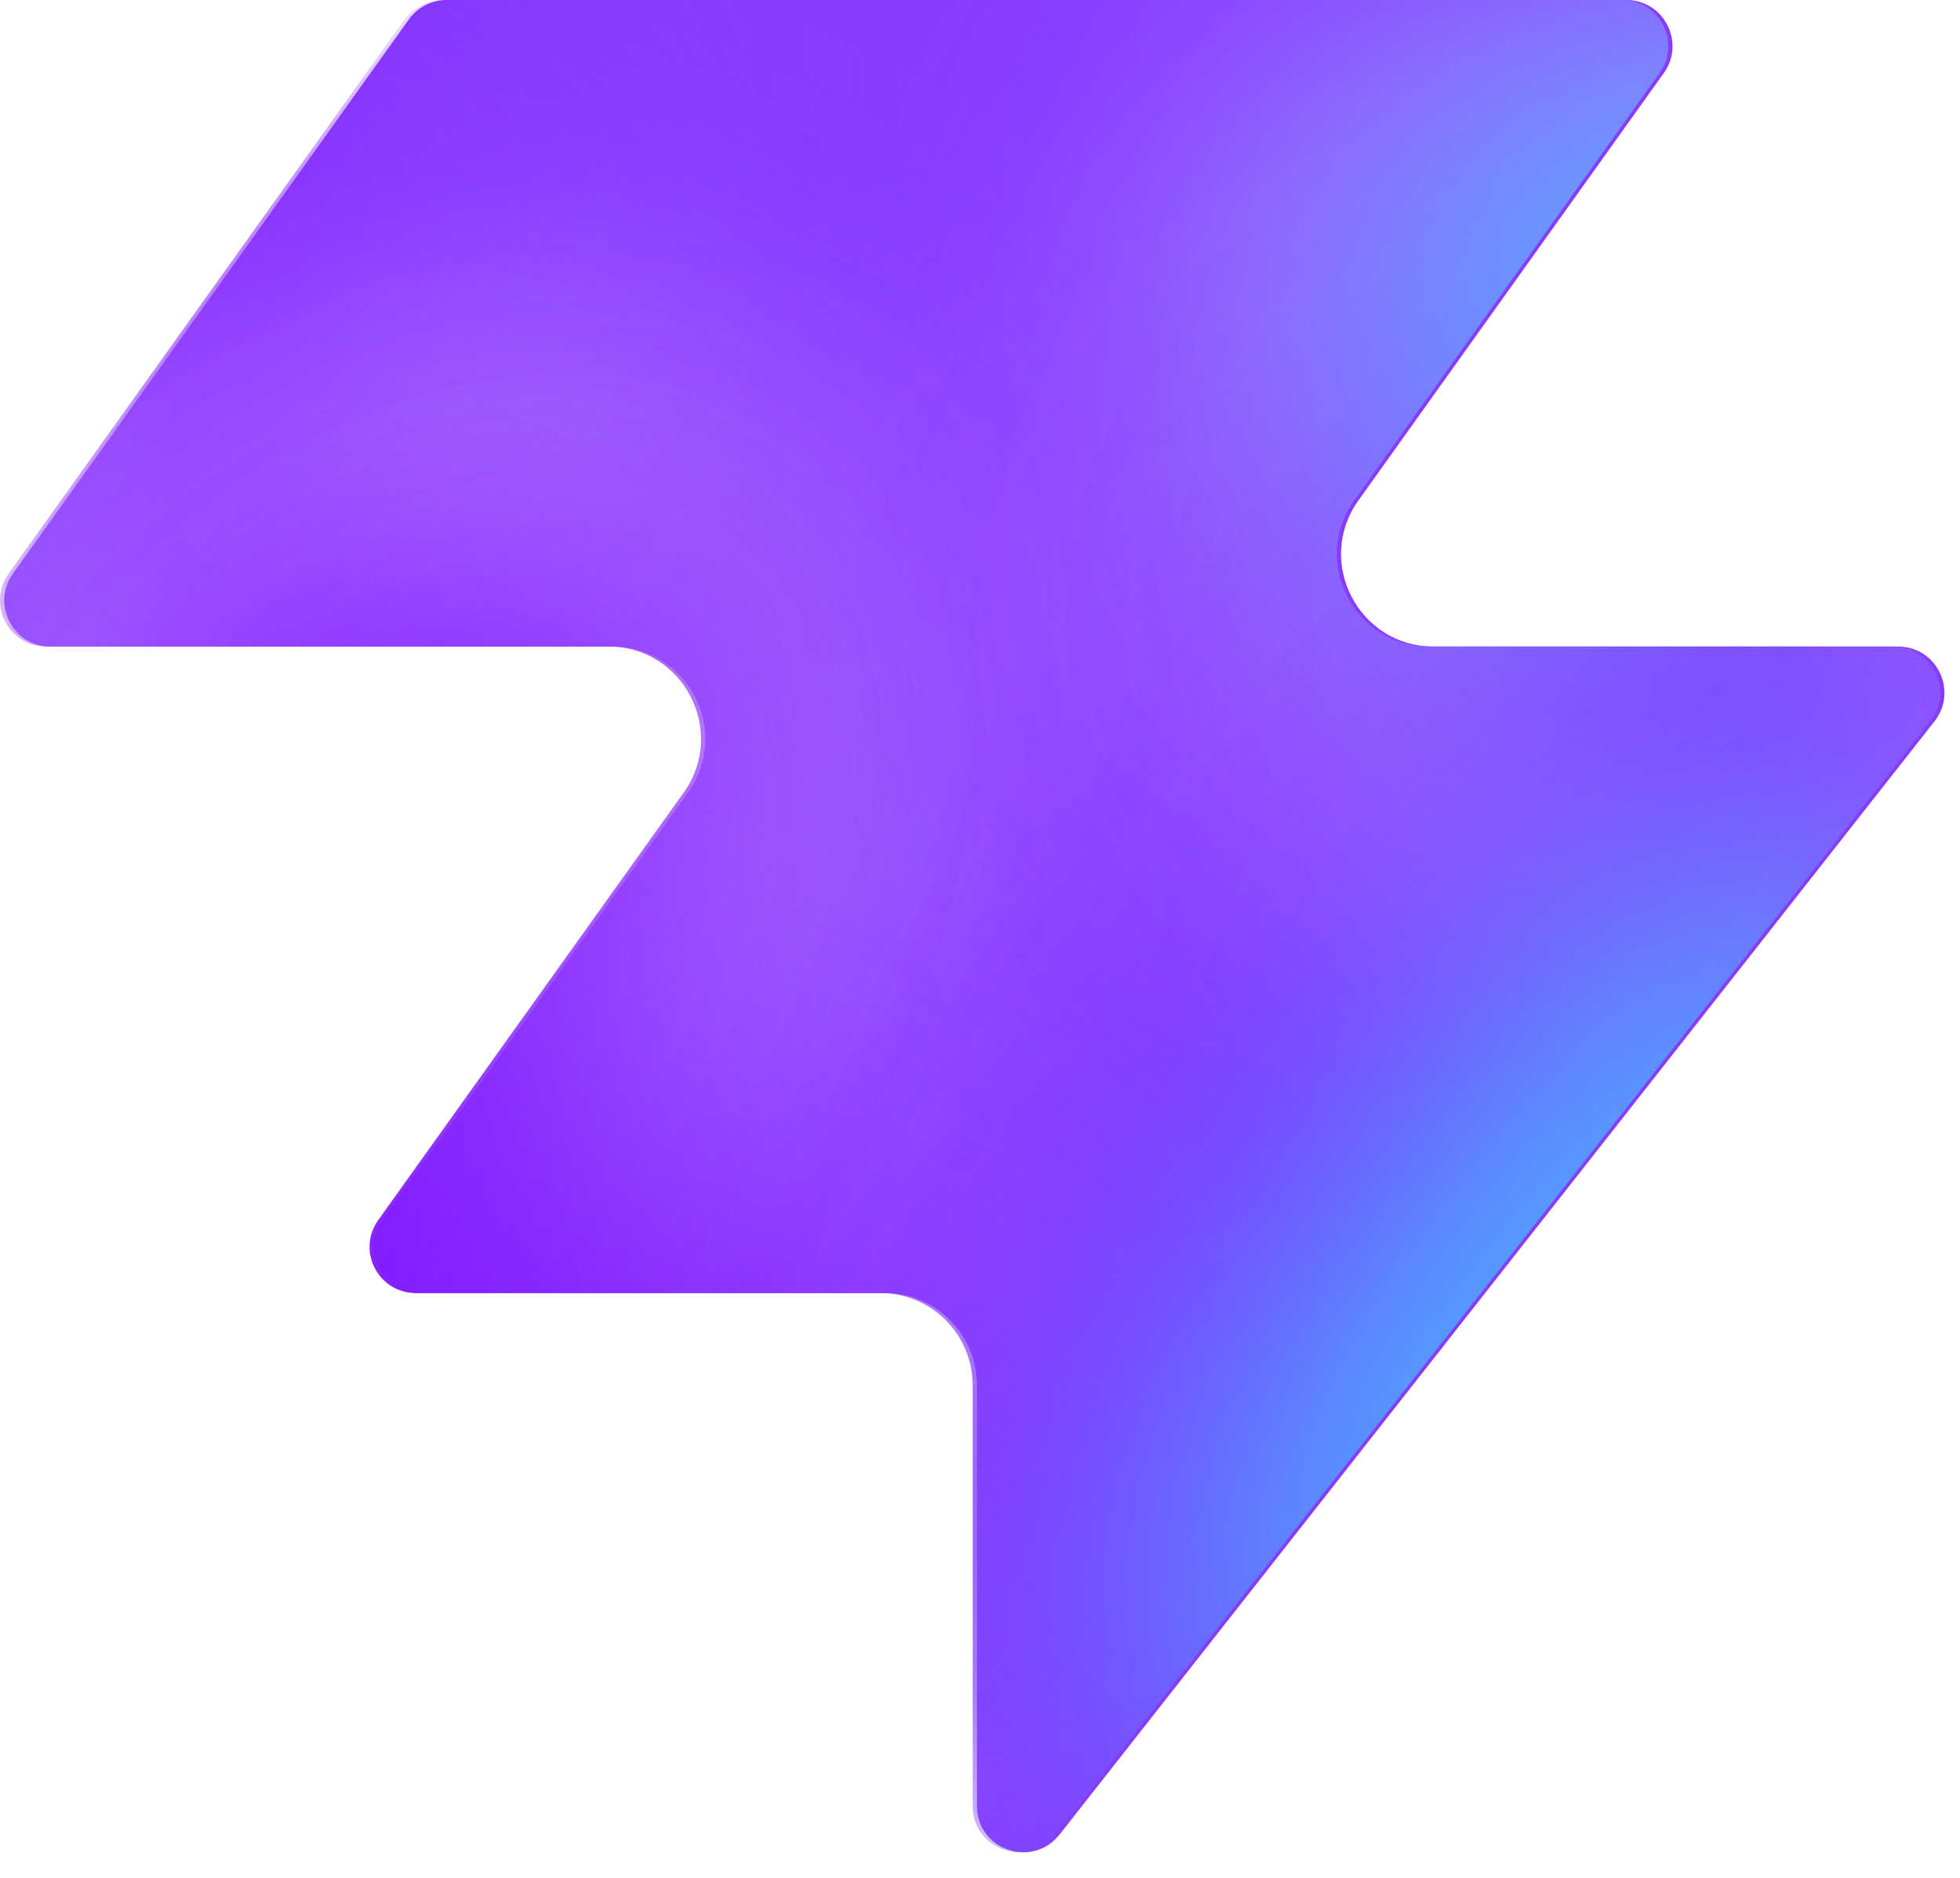
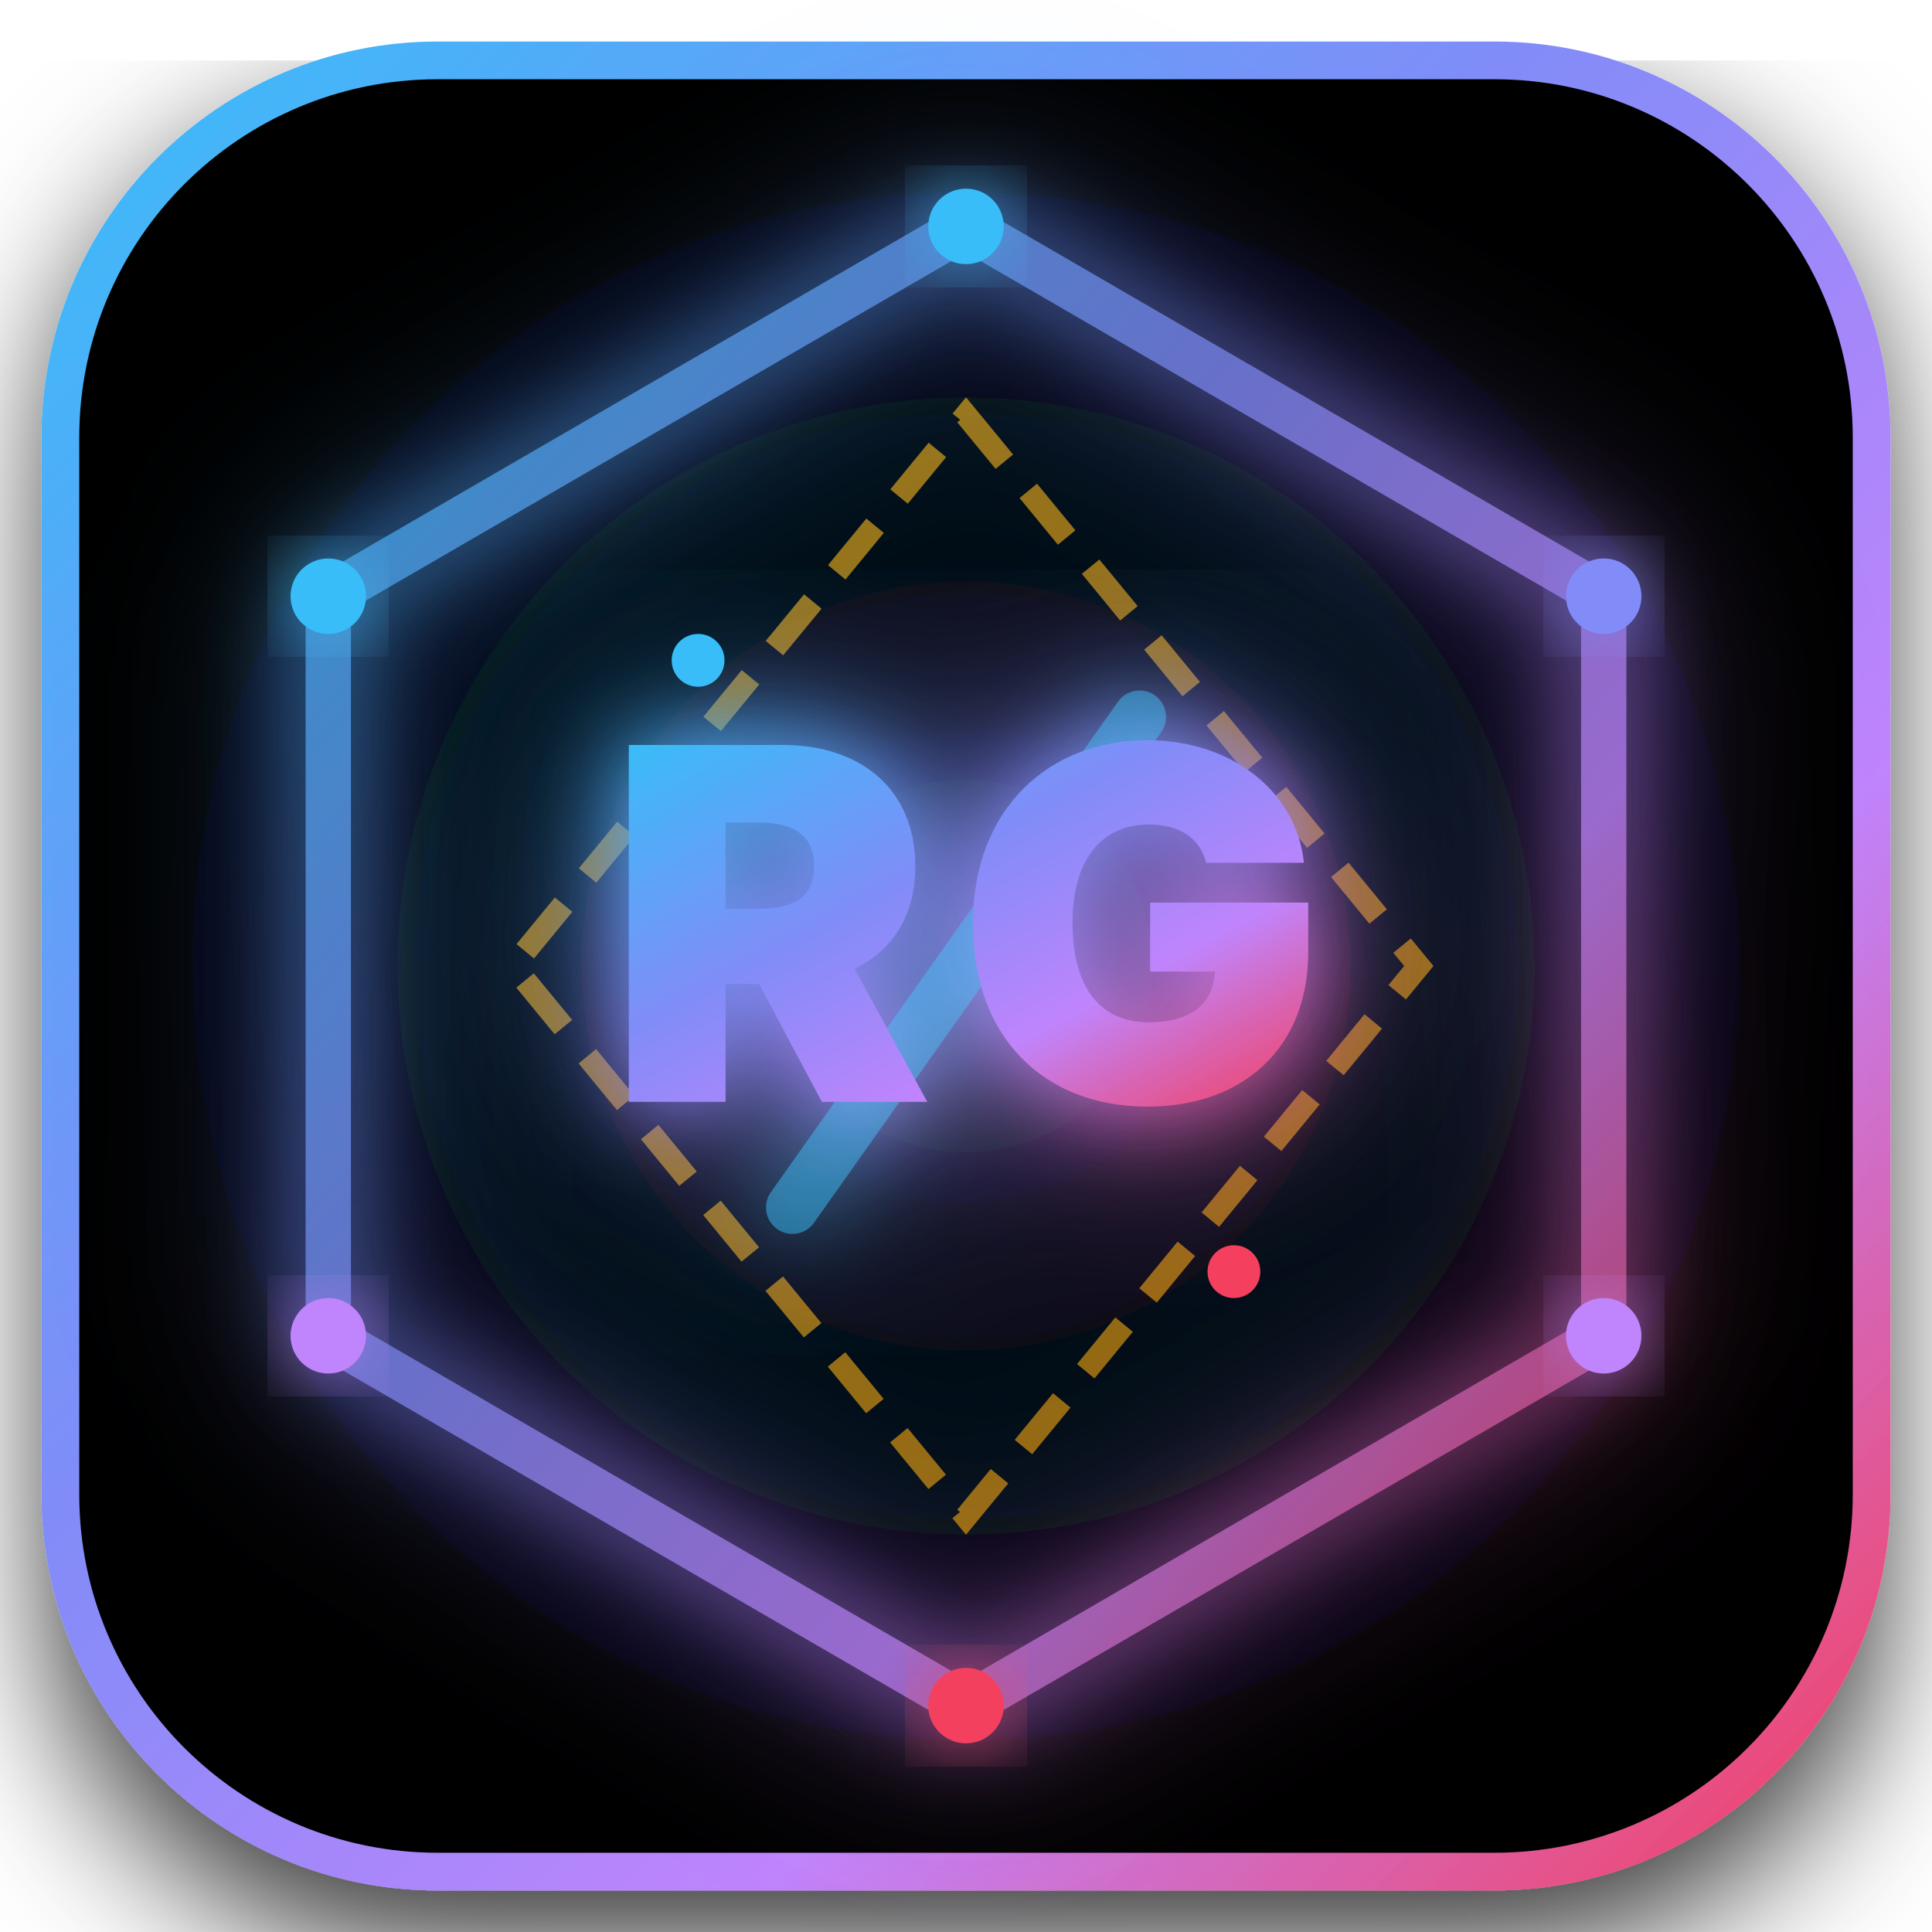
- <svg xmlns="http://www.w3.org/2000/svg" width="48" height="46" fill="none" viewBox="0 0 48 46">
-   <path fill="#863bff" d="M25.946 44.938c-.664.845-2.021.375-2.021-.698V33.937a2.26 2.26 0 0 0-2.262-2.262H10.287c-.92 0-1.456-1.04-.92-1.788l7.48-10.471c1.07-1.497 0-3.578-1.842-3.578H1.237c-.92 0-1.456-1.04-.92-1.788L10.013.474c.214-.297.556-.474.92-.474h28.894c.92 0 1.456 1.04.92 1.788l-7.48 10.471c-1.07 1.498 0 3.579 1.842 3.579h11.377c.943 0 1.473 1.088.89 1.83L25.947 44.94z" style="fill:#863bff;fill:color(display-p3 .525 .23 1);fill-opacity:1" />
-   <mask id="a" width="48" height="46" x="0" y="0" maskUnits="userSpaceOnUse" style="mask-type:alpha">
-     <path fill="#000" d="M25.842 44.938c-.664.844-2.021.375-2.021-.698V33.937a2.26 2.26 0 0 0-2.262-2.262H10.183c-.92 0-1.456-1.04-.92-1.788l7.48-10.471c1.07-1.498 0-3.579-1.842-3.579H1.133c-.92 0-1.456-1.04-.92-1.787L9.91.473c.214-.297.556-.474.92-.474h28.894c.92 0 1.456 1.04.92 1.788l-7.48 10.471c-1.07 1.498 0 3.578 1.842 3.578h11.377c.943 0 1.473 1.088.89 1.832L25.843 44.94z" style="fill:#000;fill-opacity:1" />
-   </mask>
-   <g mask="url(#a)">
-     <g filter="url(#b)">
-       <ellipse cx="5.508" cy="14.704" fill="#ede6ff" rx="5.508" ry="14.704" style="fill:#ede6ff;fill:color(display-p3 .927 .903 1);fill-opacity:1" transform="matrix(.00324 1 1 -.00324 -4.47 31.516)" />
-     </g>
-     <g filter="url(#c)">
-       <ellipse cx="10.399" cy="29.851" fill="#ede6ff" rx="10.399" ry="29.851" style="fill:#ede6ff;fill:color(display-p3 .927 .903 1);fill-opacity:1" transform="matrix(.00324 1 1 -.00324 -39.328 7.883)" />
-     </g>
-     <g filter="url(#d)">
-       <ellipse cx="5.508" cy="30.487" fill="#7e14ff" rx="5.508" ry="30.487" style="fill:#7e14ff;fill:color(display-p3 .492 .077 1);fill-opacity:1" transform="rotate(89.814 -25.913 -14.639)scale(1 -1)" />
-     </g>
-     <g filter="url(#e)">
-       <ellipse cx="5.508" cy="30.599" fill="#7e14ff" rx="5.508" ry="30.599" style="fill:#7e14ff;fill:color(display-p3 .492 .077 1);fill-opacity:1" transform="rotate(89.814 -32.644 -3.334)scale(1 -1)" />
-     </g>
-     <g filter="url(#f)">
-       <ellipse cx="5.508" cy="30.599" fill="#7e14ff" rx="5.508" ry="30.599" style="fill:#7e14ff;fill:color(display-p3 .492 .077 1);fill-opacity:1" transform="matrix(.00324 1 1 -.00324 -34.34 30.47)" />
-     </g>
-     <g filter="url(#g)">
-       <ellipse cx="14.072" cy="22.078" fill="#ede6ff" rx="14.072" ry="22.078" style="fill:#ede6ff;fill:color(display-p3 .927 .903 1);fill-opacity:1" transform="rotate(93.35 24.506 48.493)scale(-1 1)" />
-     </g>
-     <g filter="url(#h)">
-       <ellipse cx="3.47" cy="21.501" fill="#7e14ff" rx="3.47" ry="21.501" style="fill:#7e14ff;fill:color(display-p3 .492 .077 1);fill-opacity:1" transform="rotate(89.009 28.708 47.59)scale(-1 1)" />
-     </g>
-     <g filter="url(#i)">
-       <ellipse cx="3.47" cy="21.501" fill="#7e14ff" rx="3.47" ry="21.501" style="fill:#7e14ff;fill:color(display-p3 .492 .077 1);fill-opacity:1" transform="rotate(89.009 28.708 47.59)scale(-1 1)" />
-     </g>
-     <g filter="url(#j)">
-       <ellipse cx=".387" cy="8.972" fill="#7e14ff" rx="4.407" ry="29.108" style="fill:#7e14ff;fill:color(display-p3 .492 .077 1);fill-opacity:1" transform="rotate(39.51 .387 8.972)" />
-     </g>
-     <g filter="url(#k)">
-       <ellipse cx="47.523" cy="-6.092" fill="#7e14ff" rx="4.407" ry="29.108" style="fill:#7e14ff;fill:color(display-p3 .492 .077 1);fill-opacity:1" transform="rotate(37.892 47.523 -6.092)" />
-     </g>
-     <g filter="url(#l)">
-       <ellipse cx="41.412" cy="6.333" fill="#47bfff" rx="5.971" ry="9.665" style="fill:#47bfff;fill:color(display-p3 .28 .748 1);fill-opacity:1" transform="rotate(37.892 41.412 6.333)" />
-     </g>
-     <g filter="url(#m)">
-       <ellipse cx="-1.879" cy="38.332" fill="#7e14ff" rx="4.407" ry="29.108" style="fill:#7e14ff;fill:color(display-p3 .492 .077 1);fill-opacity:1" transform="rotate(37.892 -1.88 38.332)" />
-     </g>
-     <g filter="url(#n)">
-       <ellipse cx="-1.879" cy="38.332" fill="#7e14ff" rx="4.407" ry="29.108" style="fill:#7e14ff;fill:color(display-p3 .492 .077 1);fill-opacity:1" transform="rotate(37.892 -1.88 38.332)" />
-     </g>
-     <g filter="url(#o)">
-       <ellipse cx="35.651" cy="29.907" fill="#7e14ff" rx="4.407" ry="29.108" style="fill:#7e14ff;fill:color(display-p3 .492 .077 1);fill-opacity:1" transform="rotate(37.892 35.651 29.907)" />
-     </g>
-     <g filter="url(#p)">
-       <ellipse cx="38.418" cy="32.4" fill="#47bfff" rx="5.971" ry="15.297" style="fill:#47bfff;fill:color(display-p3 .28 .748 1);fill-opacity:1" transform="rotate(37.892 38.418 32.4)" />
-     </g>
-   </g>
+ <svg xmlns="http://www.w3.org/2000/svg" viewBox="0 0 512 512" width="100%" height="100%">
  <defs>
-     <filter id="b" width="60.045" height="41.654" x="-19.77" y="16.149" color-interpolation-filters="sRGB" filterUnits="userSpaceOnUse">
-       <feFlood flood-opacity="0" result="BackgroundImageFix" />
-       <feBlend in="SourceGraphic" in2="BackgroundImageFix" result="shape" />
-       <feGaussianBlur result="effect1_foregroundBlur_2002_17158" stdDeviation="7.659" />
+     <radialGradient id="bgGlow" cx="50%" cy="50%" r="50%">
+       <stop offset="0%" stop-color="#0f172a" />
+       <stop offset="60%" stop-color="#030712" />
+       <stop offset="100%" stop-color="#000000" />
+     </radialGradient>
+     <linearGradient id="neonGrad" x1="0%" y1="0%" x2="100%" y2="100%">
+       <stop offset="0%" stop-color="#38bdf8" />
+       <stop offset="40%" stop-color="#818cf8" />
+       <stop offset="70%" stop-color="#c084fc" />
+       <stop offset="100%" stop-color="#f43f5e" />
+     </linearGradient>
+     <linearGradient id="goldGrad" x1="0%" y1="0%" x2="100%" y2="100%">
+       <stop offset="0%" stop-color="#fbbf24" />
+       <stop offset="100%" stop-color="#f59e0b" />
+     </linearGradient>
+     <filter id="neonBlur" x="-30%" y="-30%" width="160%" height="160%">
+       <feGaussianBlur stdDeviation="12" result="blur1" />
+       <feGaussianBlur stdDeviation="24" result="blur2" />
+       <feMerge>
+         <feMergeNode in="blur2" />
+         <feMergeNode in="blur1" />
+         <feMergeNode in="SourceGraphic" />
+       </feMerge>
    </filter>
-     <filter id="c" width="90.34" height="51.437" x="-54.613" y="-7.533" color-interpolation-filters="sRGB" filterUnits="userSpaceOnUse">
-       <feFlood flood-opacity="0" result="BackgroundImageFix" />
-       <feBlend in="SourceGraphic" in2="BackgroundImageFix" result="shape" />
-       <feGaussianBlur result="effect1_foregroundBlur_2002_17158" stdDeviation="7.659" />
-     </filter>
-     <filter id="d" width="79.355" height="29.4" x="-49.64" y="2.03" color-interpolation-filters="sRGB" filterUnits="userSpaceOnUse">
-       <feFlood flood-opacity="0" result="BackgroundImageFix" />
-       <feBlend in="SourceGraphic" in2="BackgroundImageFix" result="shape" />
-       <feGaussianBlur result="effect1_foregroundBlur_2002_17158" stdDeviation="4.596" />
-     </filter>
-     <filter id="e" width="79.579" height="29.4" x="-45.045" y="20.029" color-interpolation-filters="sRGB" filterUnits="userSpaceOnUse">
-       <feFlood flood-opacity="0" result="BackgroundImageFix" />
-       <feBlend in="SourceGraphic" in2="BackgroundImageFix" result="shape" />
-       <feGaussianBlur result="effect1_foregroundBlur_2002_17158" stdDeviation="4.596" />
-     </filter>
-     <filter id="f" width="79.579" height="29.4" x="-43.513" y="21.178" color-interpolation-filters="sRGB" filterUnits="userSpaceOnUse">
-       <feFlood flood-opacity="0" result="BackgroundImageFix" />
-       <feBlend in="SourceGraphic" in2="BackgroundImageFix" result="shape" />
-       <feGaussianBlur result="effect1_foregroundBlur_2002_17158" stdDeviation="4.596" />
-     </filter>
-     <filter id="g" width="74.749" height="58.852" x="15.756" y="-17.901" color-interpolation-filters="sRGB" filterUnits="userSpaceOnUse">
-       <feFlood flood-opacity="0" result="BackgroundImageFix" />
-       <feBlend in="SourceGraphic" in2="BackgroundImageFix" result="shape" />
-       <feGaussianBlur result="effect1_foregroundBlur_2002_17158" stdDeviation="7.659" />
-     </filter>
-     <filter id="h" width="61.377" height="25.362" x="23.548" y="2.284" color-interpolation-filters="sRGB" filterUnits="userSpaceOnUse">
-       <feFlood flood-opacity="0" result="BackgroundImageFix" />
-       <feBlend in="SourceGraphic" in2="BackgroundImageFix" result="shape" />
-       <feGaussianBlur result="effect1_foregroundBlur_2002_17158" stdDeviation="4.596" />
-     </filter>
-     <filter id="i" width="61.377" height="25.362" x="23.548" y="2.284" color-interpolation-filters="sRGB" filterUnits="userSpaceOnUse">
-       <feFlood flood-opacity="0" result="BackgroundImageFix" />
-       <feBlend in="SourceGraphic" in2="BackgroundImageFix" result="shape" />
-       <feGaussianBlur result="effect1_foregroundBlur_2002_17158" stdDeviation="4.596" />
-     </filter>
-     <filter id="j" width="56.045" height="63.649" x="-27.636" y="-22.853" color-interpolation-filters="sRGB" filterUnits="userSpaceOnUse">
-       <feFlood flood-opacity="0" result="BackgroundImageFix" />
-       <feBlend in="SourceGraphic" in2="BackgroundImageFix" result="shape" />
-       <feGaussianBlur result="effect1_foregroundBlur_2002_17158" stdDeviation="4.596" />
-     </filter>
-     <filter id="k" width="54.814" height="64.646" x="20.116" y="-38.415" color-interpolation-filters="sRGB" filterUnits="userSpaceOnUse">
-       <feFlood flood-opacity="0" result="BackgroundImageFix" />
-       <feBlend in="SourceGraphic" in2="BackgroundImageFix" result="shape" />
-       <feGaussianBlur result="effect1_foregroundBlur_2002_17158" stdDeviation="4.596" />
-     </filter>
-     <filter id="l" width="33.541" height="35.313" x="24.641" y="-11.323" color-interpolation-filters="sRGB" filterUnits="userSpaceOnUse">
-       <feFlood flood-opacity="0" result="BackgroundImageFix" />
-       <feBlend in="SourceGraphic" in2="BackgroundImageFix" result="shape" />
-       <feGaussianBlur result="effect1_foregroundBlur_2002_17158" stdDeviation="4.596" />
-     </filter>
-     <filter id="m" width="54.814" height="64.646" x="-29.286" y="6.009" color-interpolation-filters="sRGB" filterUnits="userSpaceOnUse">
-       <feFlood flood-opacity="0" result="BackgroundImageFix" />
-       <feBlend in="SourceGraphic" in2="BackgroundImageFix" result="shape" />
-       <feGaussianBlur result="effect1_foregroundBlur_2002_17158" stdDeviation="4.596" />
-     </filter>
-     <filter id="n" width="54.814" height="64.646" x="-29.286" y="6.009" color-interpolation-filters="sRGB" filterUnits="userSpaceOnUse">
-       <feFlood flood-opacity="0" result="BackgroundImageFix" />
-       <feBlend in="SourceGraphic" in2="BackgroundImageFix" result="shape" />
-       <feGaussianBlur result="effect1_foregroundBlur_2002_17158" stdDeviation="4.596" />
-     </filter>
-     <filter id="o" width="54.814" height="64.646" x="8.244" y="-2.416" color-interpolation-filters="sRGB" filterUnits="userSpaceOnUse">
-       <feFlood flood-opacity="0" result="BackgroundImageFix" />
-       <feBlend in="SourceGraphic" in2="BackgroundImageFix" result="shape" />
-       <feGaussianBlur result="effect1_foregroundBlur_2002_17158" stdDeviation="4.596" />
-     </filter>
-     <filter id="p" width="39.409" height="43.623" x="18.713" y="10.588" color-interpolation-filters="sRGB" filterUnits="userSpaceOnUse">
-       <feFlood flood-opacity="0" result="BackgroundImageFix" />
-       <feBlend in="SourceGraphic" in2="BackgroundImageFix" result="shape" />
-       <feGaussianBlur result="effect1_foregroundBlur_2002_17158" stdDeviation="4.596" />
+     <filter id="cardShadow" x="-10%" y="-10%" width="120%" height="120%">
+       <feDropShadow dx="0" dy="16" stdDeviation="20" flood-color="#000000" flood-opacity="0.8" />
    </filter>
  </defs>
+   <rect x="16" y="16" width="480" height="480" rx="100" fill="url(#bgGlow)" stroke="url(#neonGrad)" stroke-width="10" filter="url(#cardShadow)" />
+   <polygon points="256,60 425,158 425,354 256,452 87,354 87,158" fill="none" stroke="url(#neonGrad)" stroke-width="12" stroke-linejoin="round" filter="url(#neonBlur)" opacity="0.8" />
+   <circle cx="256" cy="60" r="10" fill="#38bdf8" filter="url(#neonBlur)" />
+   <circle cx="425" cy="158" r="10" fill="#818cf8" filter="url(#neonBlur)" />
+   <circle cx="425" cy="354" r="10" fill="#c084fc" filter="url(#neonBlur)" />
+   <circle cx="256" cy="452" r="10" fill="#f43f5e" filter="url(#neonBlur)" />
+   <circle cx="87" cy="354" r="10" fill="#c084fc" filter="url(#neonBlur)" />
+   <circle cx="87" cy="158" r="10" fill="#38bdf8" filter="url(#neonBlur)" />
+   <polygon points="256,110 376,256 256,402 136,256" fill="none" stroke="url(#goldGrad)" stroke-width="6" stroke-dasharray="16 10" opacity="0.6" />
+   <g filter="url(#neonBlur)">
+     <line x1="210" y1="320" x2="302" y2="190" stroke="#38bdf8" stroke-width="14" stroke-linecap="round" opacity="0.5" />
+     <text x="256" y="292" text-anchor="middle" font-family="'Outfit', 'Inter', 'Segoe UI', sans-serif" font-weight="900" font-size="130" fill="url(#neonGrad)" letter-spacing="6">RG</text>
+   </g>
+   <circle cx="185" cy="175" r="7" fill="#38bdf8" />
+   <circle cx="327" cy="337" r="7" fill="#f43f5e" />
</svg>
